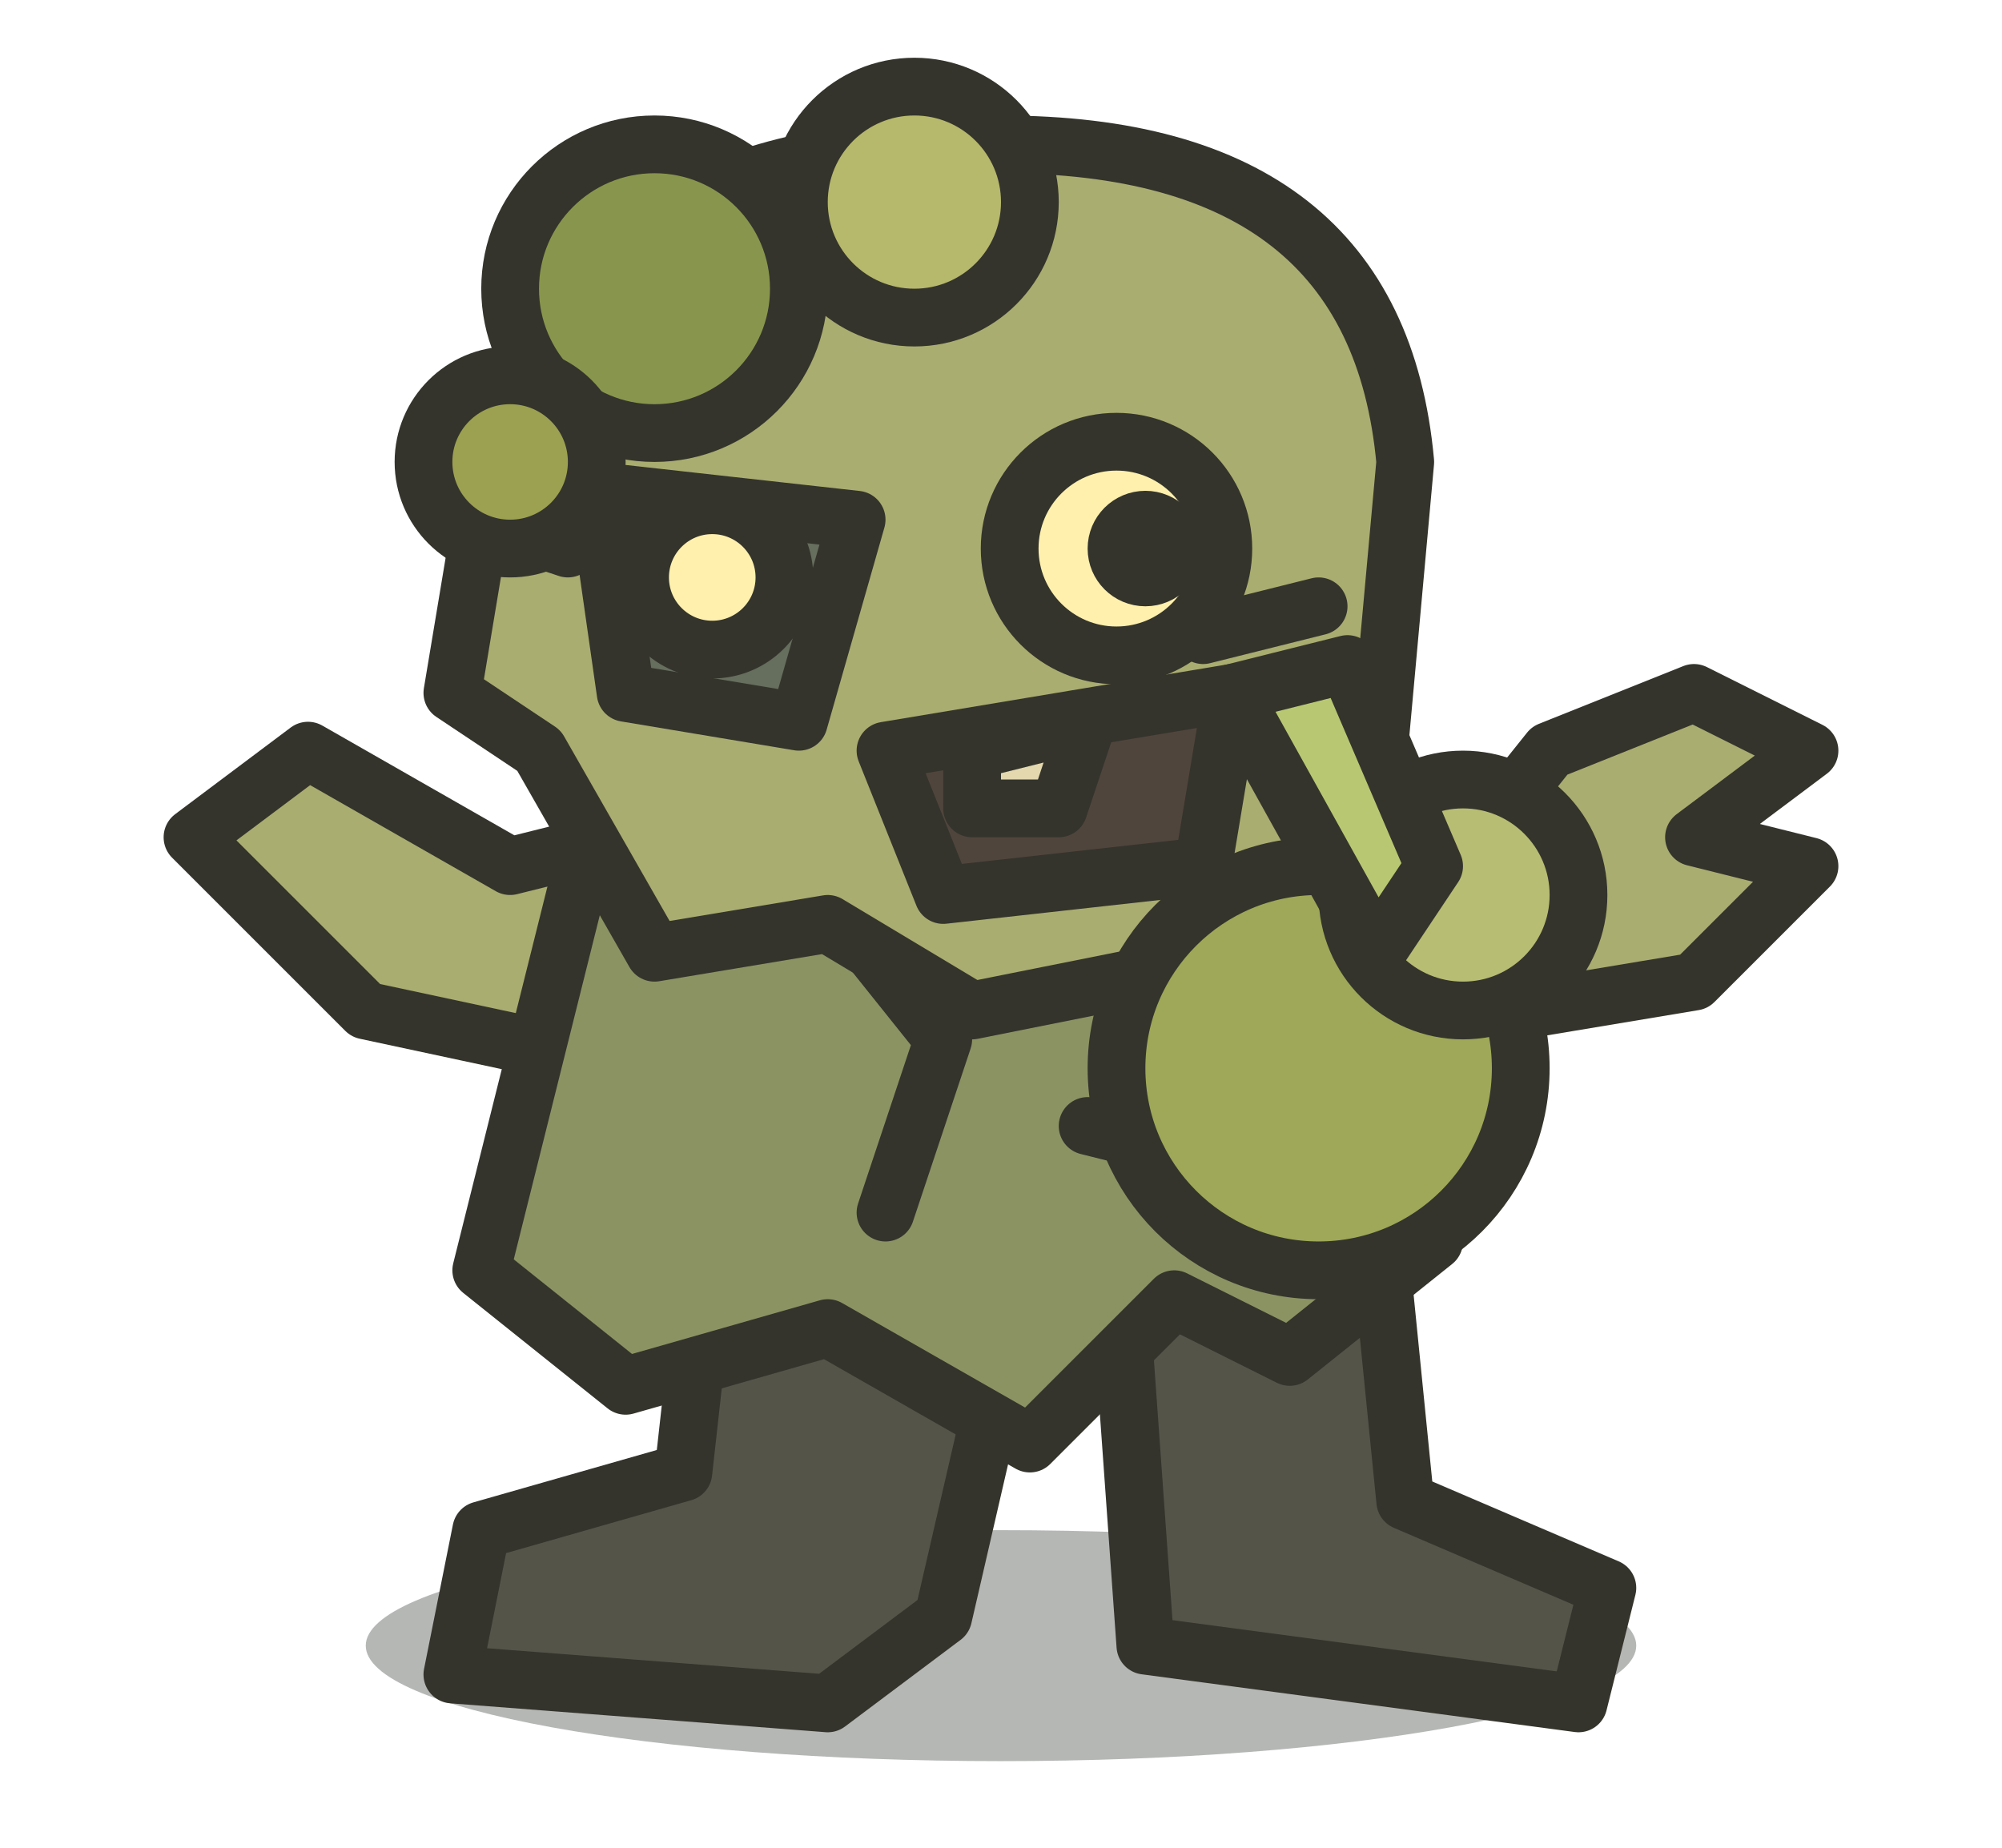
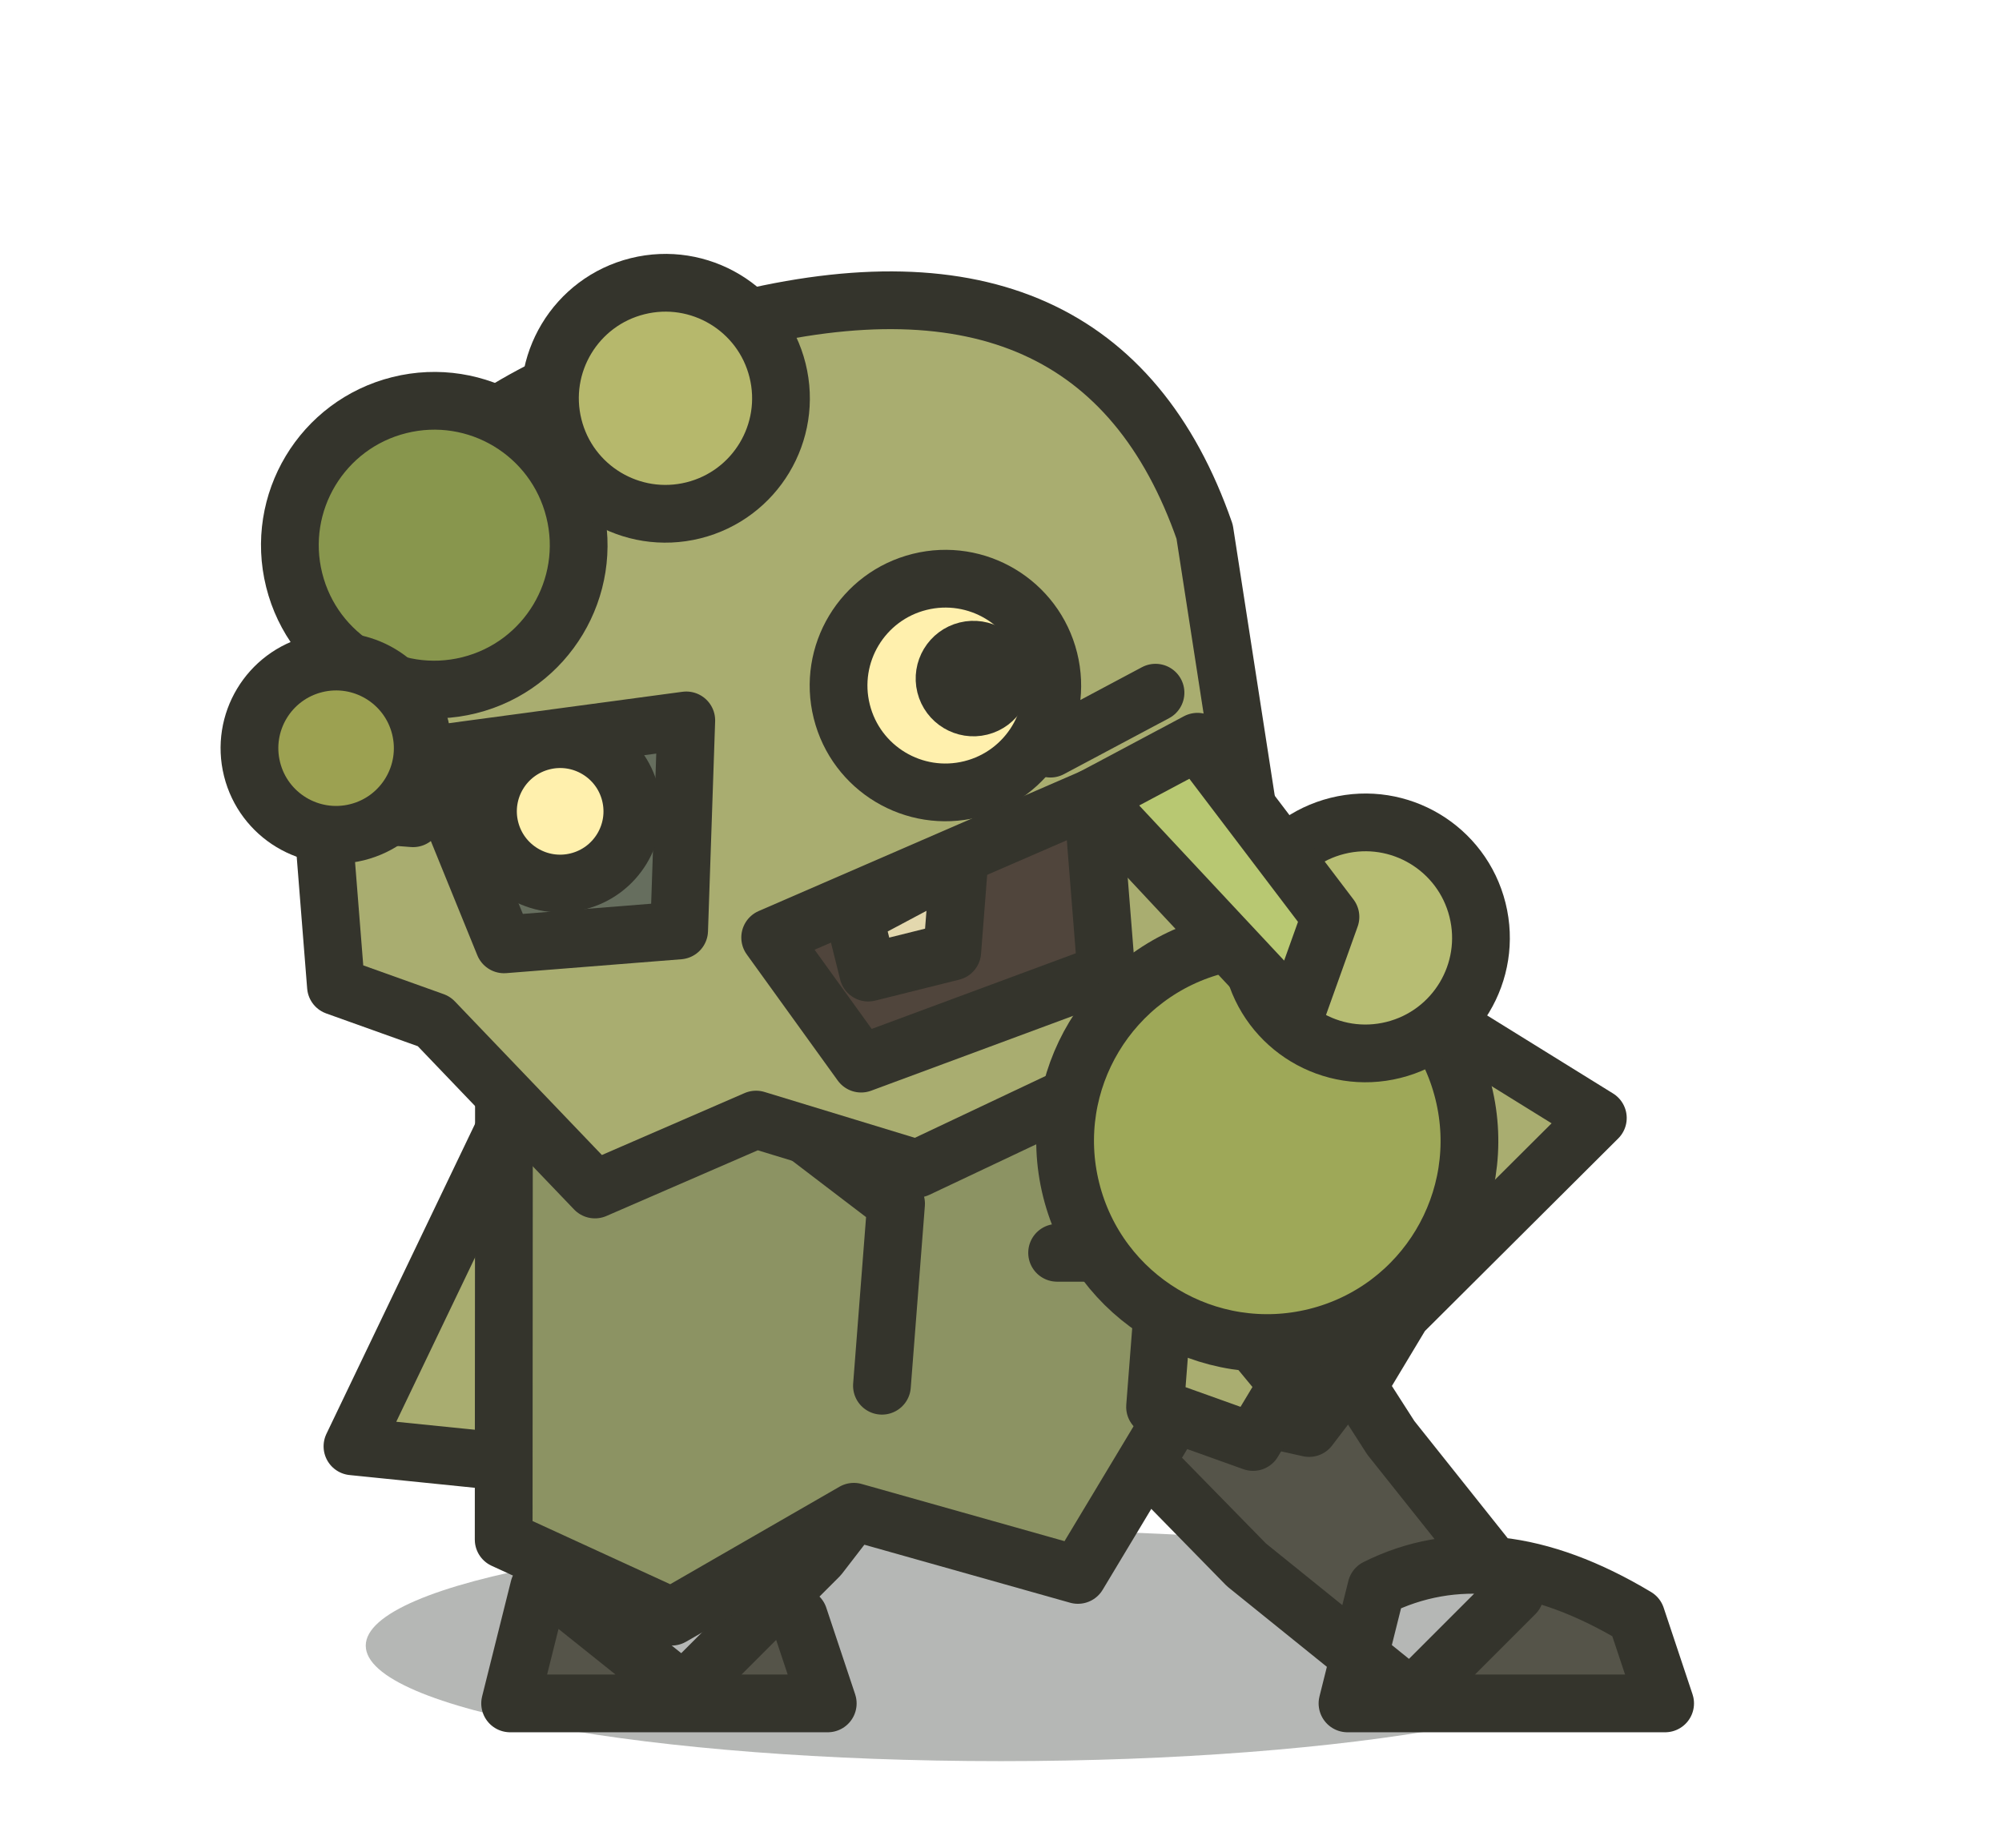
<svg xmlns="http://www.w3.org/2000/svg" width="52" height="48" viewBox="0 0 64 64">
  <ellipse cx="32" cy="57" rx="22" ry="4" fill="#252b27" opacity=".34" />
  <g stroke="#34342c" stroke-width="2" stroke-linecap="round" stroke-linejoin="round">
-     <path d="M22 42l11 1-3 13-4 3-13-1 1-5 7-2zm14 1 9-1 1 10 7 3-1 4-15-2z" fill="#555449" />
-     <path d="M23 28l-8 2-7-4-4 3 6 6 14 3z" fill="#a9ad70" />
-     <path d="M18 28q7-6 16-4l11 5 2 14-5 4-4-2-5 5-7-4-7 2-5-4z" fill="#8c9363" />
-     <path d="m26 31 4 5-2 6m7-3 4 1" fill="none" />
-     <path d="M40 29l7 2 4-5 5-2 4 2-4 3 4 1-4 4-6 1-7 7-6-4z" fill="#a9ad70" />
-     <g transform="translate(-3 0)">
-       <path d="M20 13q1-8 15-8 13 0 14 11l-1 11-4 6-10 2-5-3-6 1-4-7-3-2 1-6 3 1z" fill="#a9ad70" />
-       <path d="M21 17l9 1-2 7-6-1z" fill="#666e5e" />
-       <circle cx="25" cy="20" r="2.5" fill="#fff0ad" />
-       <circle cx="39" cy="19" r="3.7" fill="#fff0ad" />
-       <circle cx="40" cy="19" r="1" fill="#403e34" />
-       <path d="M31 26l12-2-1 6-9 1z" fill="#50453c" />
-       <path d="m34 26 4-1-1 3-3 0z" fill="#e3d8ae" />
-       <path d="m19 13 5 1m18 8 4-1" fill="none" />
-       <circle cx="23" cy="10" r="5" fill="#88964d" />
-       <circle cx="32" cy="7" r="4" fill="#b6b86c" />
-       <circle cx="18" cy="16" r="3" fill="#9ca151" />
+     <path d="M22.6,44.9 20.3,50.1 17.0,55.4 21.0,58.6 25.7,53.9 29.4,49.1ZM35.9,49.5 40.5,54.2 46.2,58.8 49.8,55.2 45.5,49.8 42.1,44.5ZM16,55q4-2 9,1l1,3h-11zM45,55q4-2 9,1l1,3h-11z" fill="#555449" />
+     <g transform="translate(0 5) rotate(-14 32 43)">
+       <path d="M19.3,28.0 9.7,39.6 23.3,44.5 24.7,39.5 16.3,38.4 24.7,34.0ZM21,40q3-4 6-1l2,3-2,2-2-1-2,2-3-2z" fill="#a9ad70" />
+       <path d="M18 28q7-6 16-4l11 5 2 14-5 4-4-2-5 5-7-4-7 2-5-4z" fill="#8c9363" />
+       <path d="m26 31 4 5-2 6m7-3 4 1" fill="none" />
+       <path d="M38.5,34.1 47.7,39.0 39.9,41.7 42.1,46.3 54.3,39.0 43.5,27.9ZM38,42q3-4 6-1l2,3-2,2-2-1-2,2-3-2z" fill="#a9ad70" />
+       <g transform="translate(-3 0)">
+         <path d="M20 13q1-8 15-8 13 0 14 11l-1 11-4 6-10 2-5-3-6 1-4-7-3-2 1-6 3 1z" fill="#a9ad70" />
+         <path d="M21 17l9 1-2 7-6-1z" fill="#666e5e" />
+         <circle cx="25" cy="20" r="2.5" fill="#fff0ad" />
+         <circle cx="39" cy="19" r="3.7" fill="#fff0ad" />
+         <circle cx="40" cy="19" r="1" fill="#403e34" />
+         <path d="M31 26l12-2-1 6-9 1z" fill="#50453c" />
+         <path d="m34 26 4-1-1 3-3 0z" fill="#e3d8ae" />
+         <path d="m19 13 5 1m18 8 4-1" fill="none" />
+         <circle cx="23" cy="10" r="5" fill="#88964d" />
+         <circle cx="32" cy="7" r="4" fill="#b6b86c" />
+         <circle cx="18" cy="16" r="3" fill="#9ca151" />
+       </g>
+       <circle cx="43" cy="37" r="7" fill="#9ea858" />
+       <circle cx="48" cy="31" r="4" fill="#b7bd73" />
+       <path d="m40 24 4-1 3 7-2 3z" fill="#b8c872" />
    </g>
-     <circle cx="43" cy="37" r="7" fill="#9ea858" />
-     <circle cx="48" cy="31" r="4" fill="#b7bd73" />
-     <path d="m40 24 4-1 3 7-2 3z" fill="#b8c872" />
  </g>
</svg>
